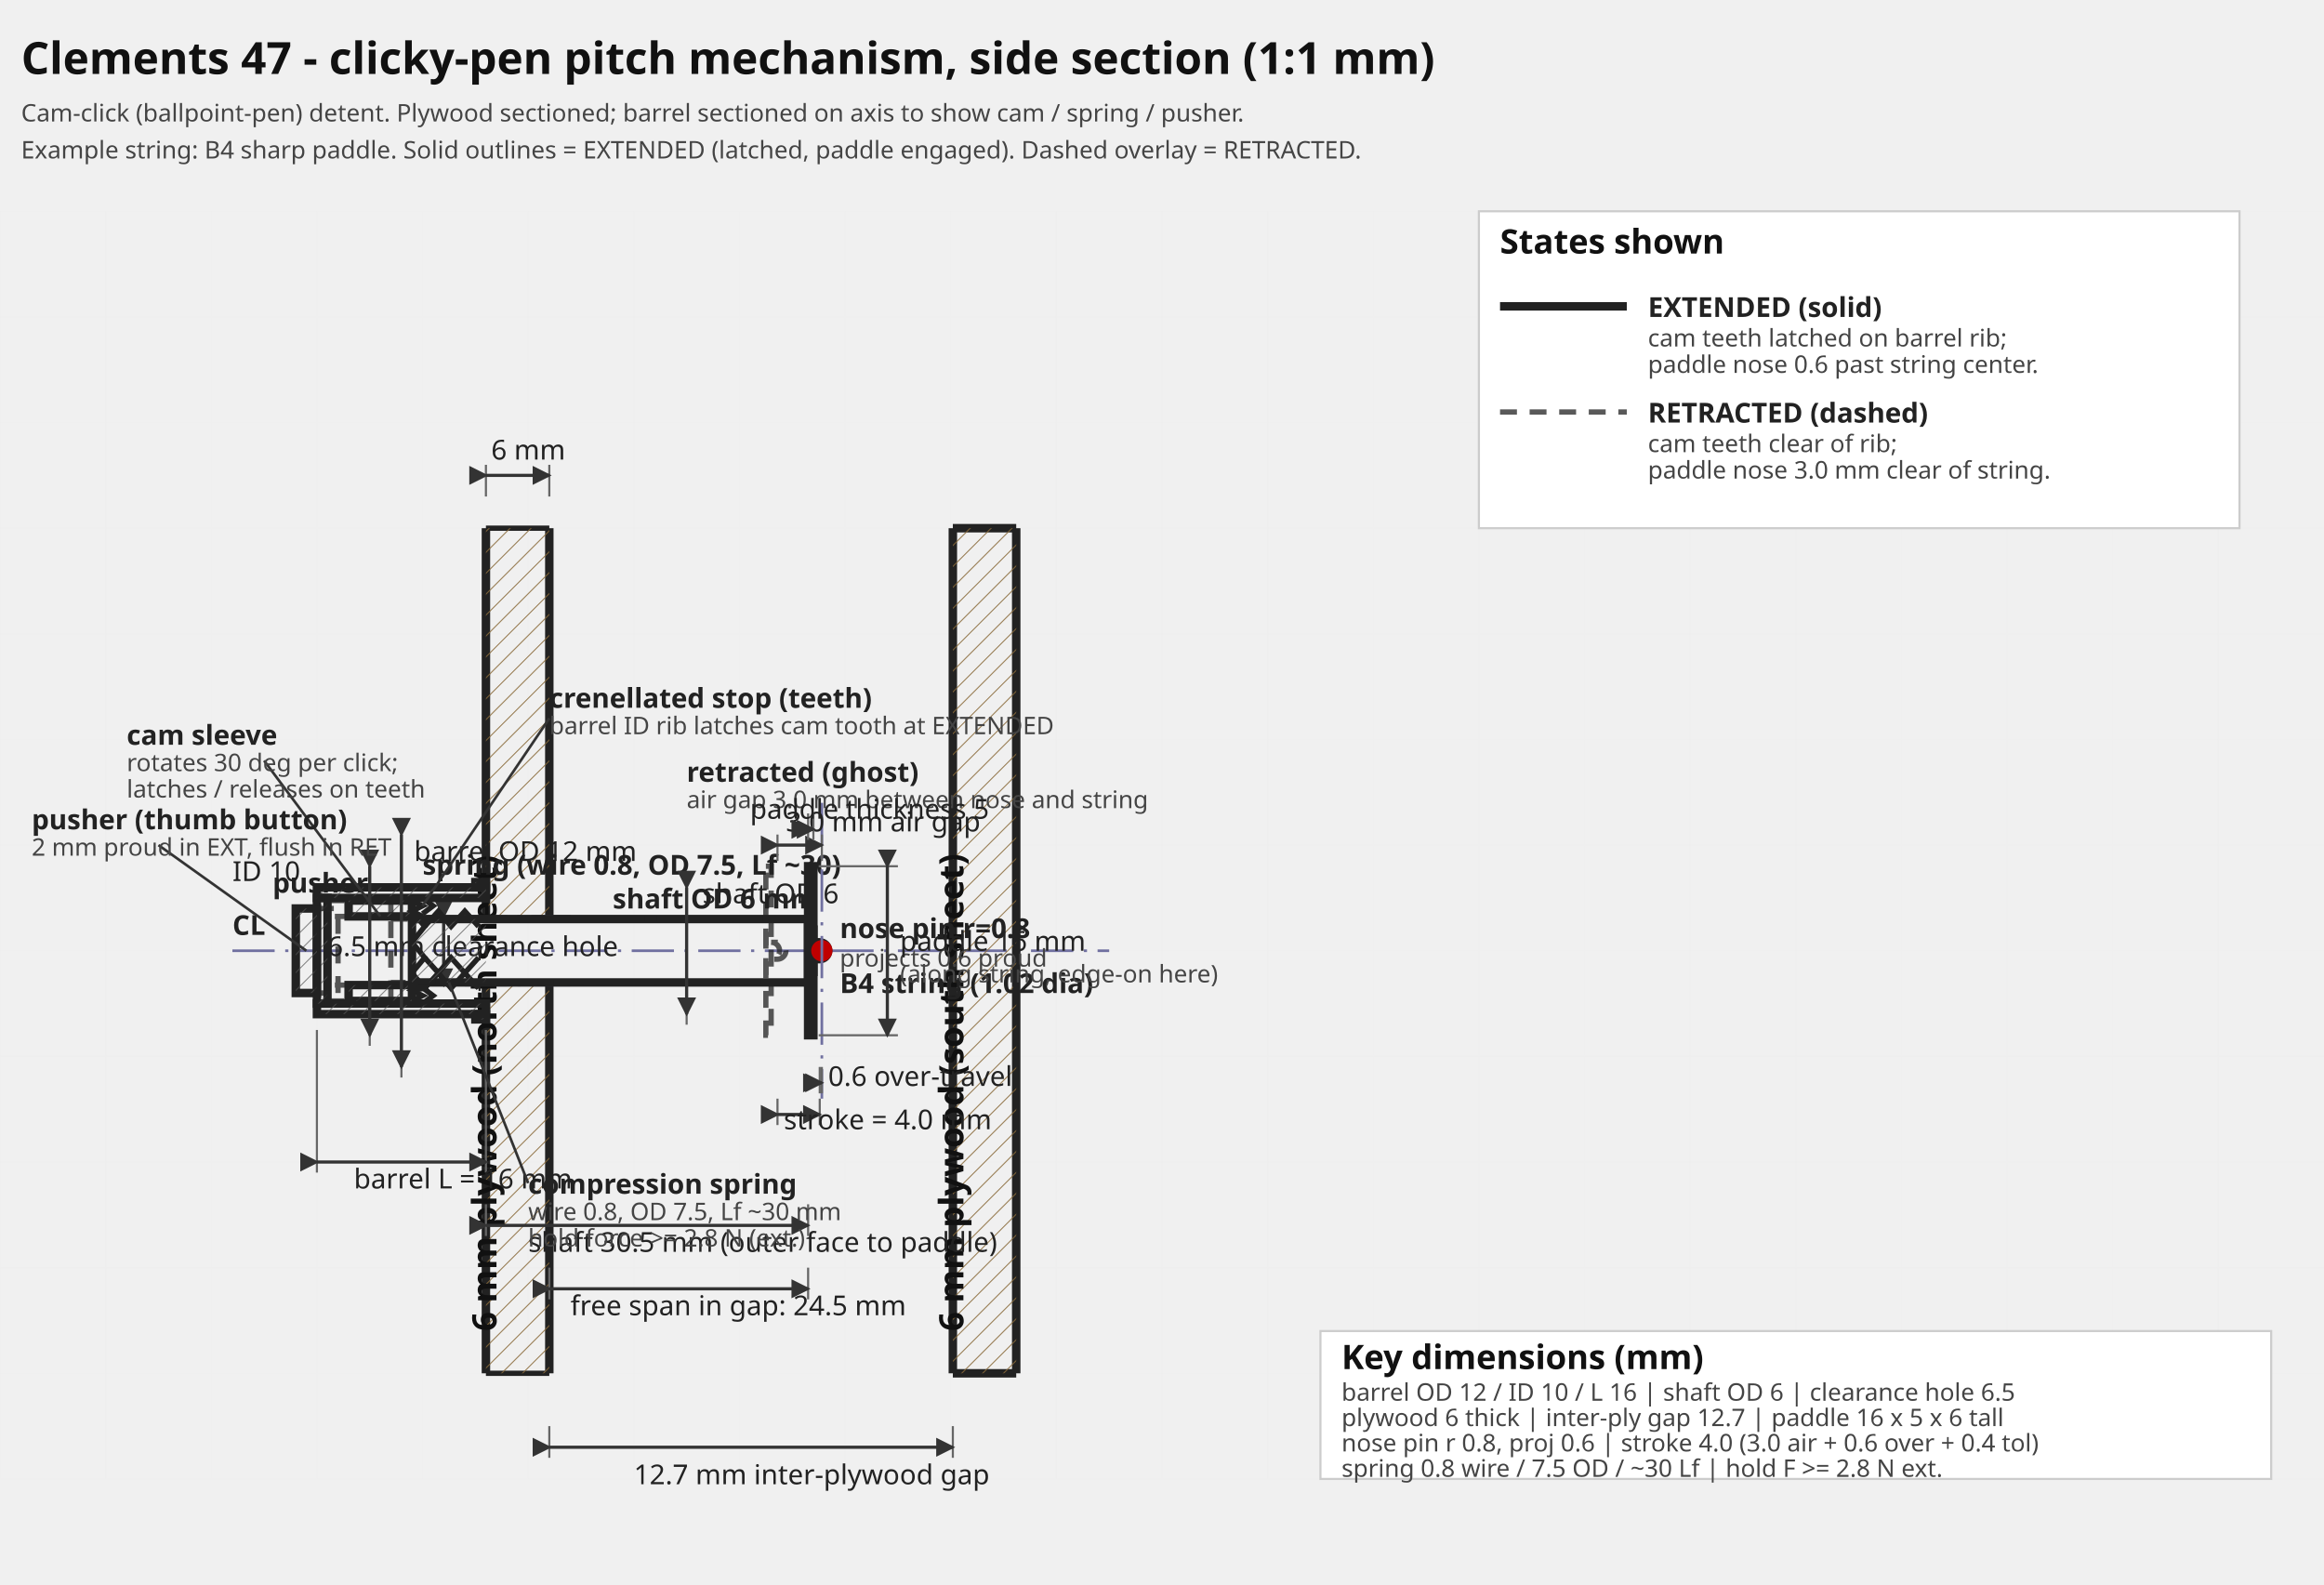
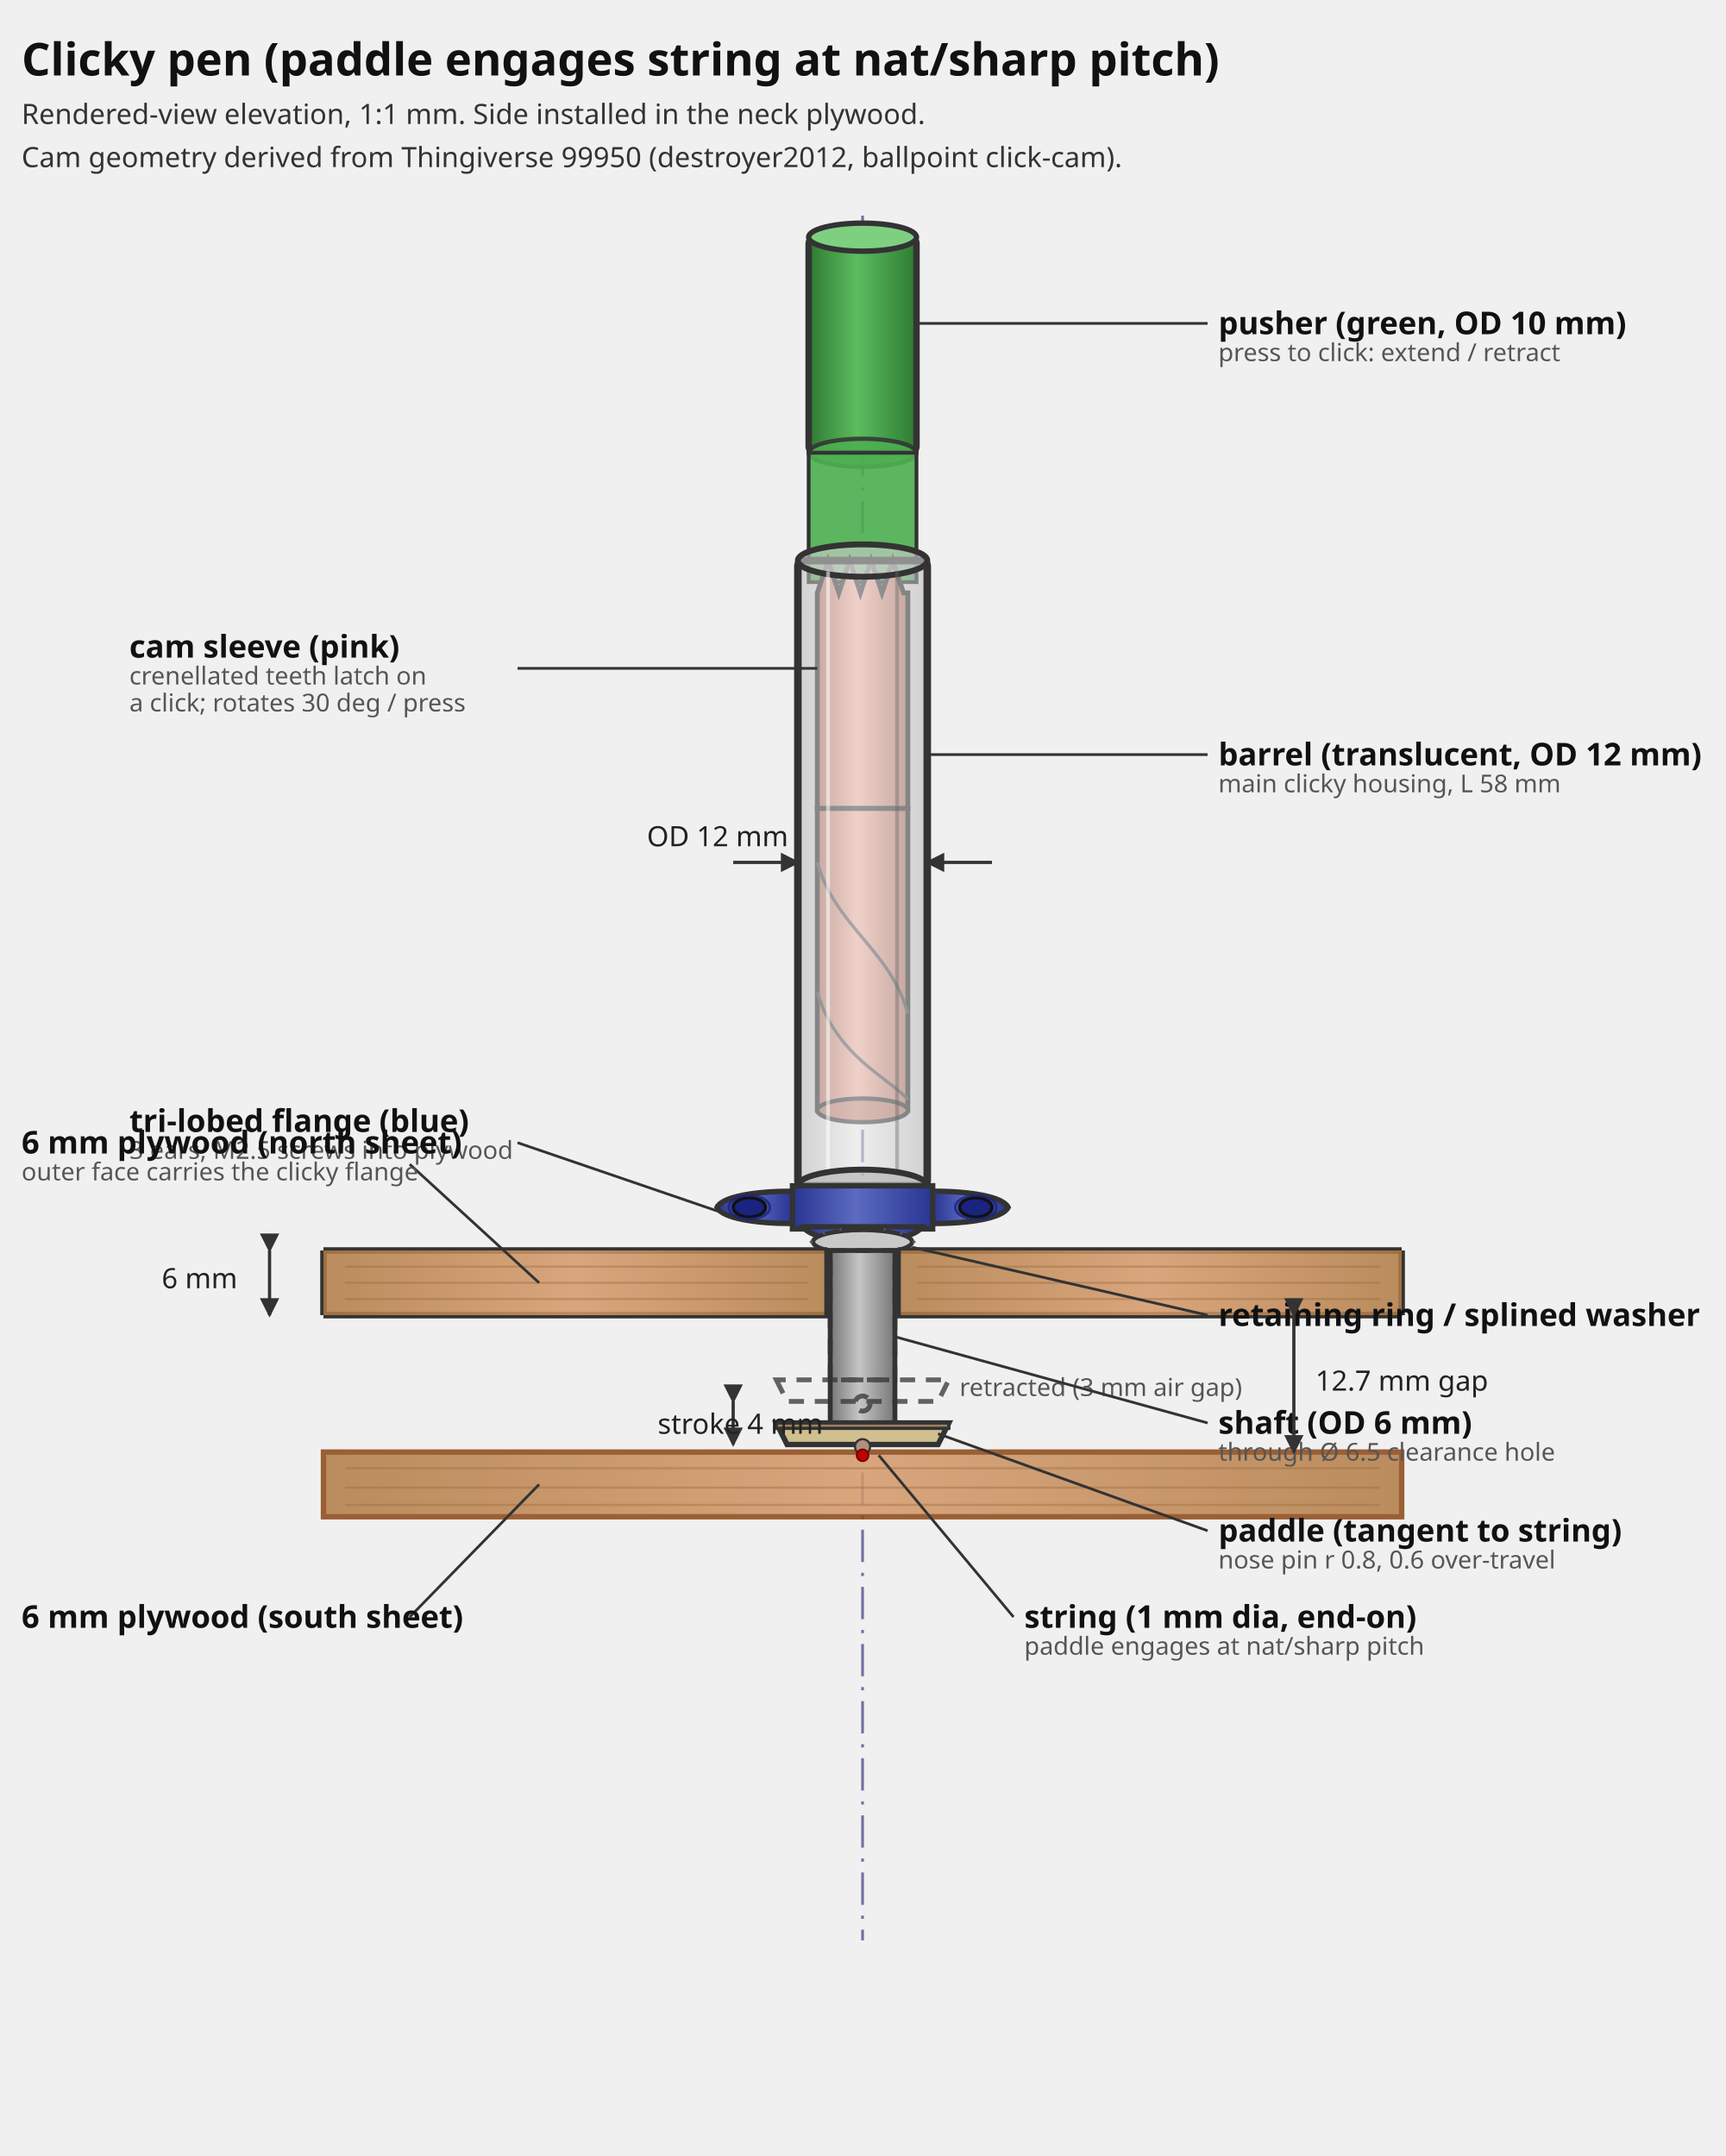
- <svg xmlns="http://www.w3.org/2000/svg" width="220mm" height="150mm" viewBox="-30 -90 220 150">
+ <svg xmlns="http://www.w3.org/2000/svg" width="160mm" height="200mm" viewBox="-80 -110 160 200">
  <defs>
+     <linearGradient id="gradGreen" x1="0" x2="1" y1="0" y2="0">
+       <stop offset="0%" stop-color="#2e7a33" />
+       <stop offset="45%" stop-color="#5bbd5f" />
+       <stop offset="100%" stop-color="#2e7a33" />
+     </linearGradient>
+     <linearGradient id="gradBarrel" x1="0" x2="1" y1="0" y2="0">
+       <stop offset="0%" stop-color="#b8b8b8" />
+       <stop offset="45%" stop-color="#ececec" />
+       <stop offset="100%" stop-color="#b8b8b8" />
+     </linearGradient>
+     <linearGradient id="gradPink" x1="0" x2="1" y1="0" y2="0">
+       <stop offset="0%" stop-color="#c88576" />
+       <stop offset="45%" stop-color="#f4b0a0" />
+       <stop offset="100%" stop-color="#c88576" />
+     </linearGradient>
+     <linearGradient id="gradFlange" x1="0" x2="1" y1="0" y2="0">
+       <stop offset="0%" stop-color="#283593" />
+       <stop offset="45%" stop-color="#5c6bc0" />
+       <stop offset="100%" stop-color="#283593" />
+     </linearGradient>
+     <linearGradient id="gradShaft" x1="0" x2="1" y1="0" y2="0">
+       <stop offset="0%" stop-color="#777" />
+       <stop offset="45%" stop-color="#c5c5c5" />
+       <stop offset="100%" stop-color="#777" />
+     </linearGradient>
+     <linearGradient id="gradPlyFace" x1="0" x2="1" y1="0" y2="0">
+       <stop offset="0%" stop-color="#b07a43" />
+       <stop offset="50%" stop-color="#d49868" />
+       <stop offset="100%" stop-color="#b07a43" />
+     </linearGradient>
+     <style>
+       .out   { stroke:#333; stroke-width:0.6; fill:none; }
+       .outf  { stroke:#333; stroke-width:0.4; fill:none; }
+       .thin  { stroke:#555; stroke-width:0.3; fill:none; }
+       .ghost { stroke:#333; stroke-width:0.45; fill:none;
+                stroke-dasharray:1.4,1.0; opacity:0.75; }
+       .cl    { stroke:#7070a0; stroke-width:0.25; fill:none;
+                stroke-dasharray:3,1,0.3,1; }
+       .lead  { stroke:#333; stroke-width:0.25; fill:none; }
+ 
+       .title { font-family:sans-serif; font-size:4.2px;
+                fill:#111; font-weight:700; }
+       .cap   { font-family:sans-serif; font-size:2.6px; fill:#333; }
+       .lbl   { font-family:sans-serif; font-size:2.9px;
+                fill:#111; font-weight:600; }
+       .dim   { font-family:sans-serif; font-size:2.6px; fill:#222; }
+       .note  { font-family:sans-serif; font-size:2.3px; fill:#555; }
+     </style>
    <marker id="arr" viewBox="0 0 8 8" refX="7" refY="4" markerWidth="6" markerHeight="6" orient="auto">
      <path d="M0,0 L8,4 L0,8 z" fill="#333" />
    </marker>
-     <pattern id="hatchPly" patternUnits="userSpaceOnUse" width="1.4" height="1.4" patternTransform="rotate(45)">
-       <line x1="0" y1="0" x2="0" y2="1.4" stroke="#8a6a3a" stroke-width="0.15" />
-     </pattern>
-     <pattern id="hatchMetal" patternUnits="userSpaceOnUse" width="1.2" height="1.2" patternTransform="rotate(45)">
-       <line x1="0" y1="0" x2="0" y2="1.2" stroke="#555" stroke-width="0.12" />
-     </pattern>
-     <pattern id="hatchSpring" patternUnits="userSpaceOnUse" width="1.2" height="1.2" patternTransform="rotate(-45)">
-       <line x1="0" y1="0" x2="0" y2="1.2" stroke="#444" stroke-width="0.12" />
-     </pattern>
-     <style>
-       .grid     { stroke:#eee;   stroke-width:0.08; fill:none; }
-       .axis     { stroke:#bbb;   stroke-width:0.2;  fill:none;
-                   stroke-dasharray:3,1.5,0.5,1.5; }
-       .outline  { stroke:#222;   stroke-width:0.8;  fill:none; }
-       .outline2 { stroke:#222;   stroke-width:0.5;  fill:none; }
-       .hidden   { stroke:#444;   stroke-width:0.3;  fill:none;
-                   stroke-dasharray:1.2,1.0; }
-       .cl       { stroke:#7070a0; stroke-width:0.25; fill:none;
-                   stroke-dasharray:4,1,0.3,1; }
-       .dim      { stroke:#333;   stroke-width:0.3;  fill:none;
-                   marker-start:url(#arr); marker-end:url(#arr); }
-       .dimext   { stroke:#666;   stroke-width:0.2;  fill:none; }
-       .strng    { stroke:#c00000; stroke-width:1.0; fill:none; }
- 
-       .ghost    { stroke:#222;   stroke-width:0.5;  fill:none;
-                   stroke-dasharray:1.6,1.2; opacity:0.75; }
- 
-       .lbl      { font-family:sans-serif; font-size:3.2px;
-                   fill:#111; font-weight:600; }
-       .lblsm    { font-family:sans-serif; font-size:2.6px;
-                   fill:#222; font-weight:600; }
-       .dimtxt   { font-family:sans-serif; font-size:2.6px;
-                   fill:#222; }
-       .note     { font-family:sans-serif; font-size:2.3px;
-                   fill:#444; }
-       .title    { font-family:sans-serif; font-size:4.2px;
-                   fill:#111; font-weight:700; }
-     </style>
  </defs>
-   <text class="title" x="-28" y="-83">
-     Clements 47 - clicky-pen pitch mechanism, side section (1:1 mm)
+   <text class="title" x="-78" y="-103">
+     Clicky pen (paddle engages string at nat/sharp pitch)
  </text>
-   <text class="note" x="-28" y="-78.5">
-     Cam-click (ballpoint-pen) detent.  Plywood sectioned; barrel sectioned on axis to show cam / spring / pusher.
+   <text class="cap" x="-78" y="-98.5">
+     Rendered-view elevation, 1:1 mm.  Side installed in the neck plywood.
  </text>
-   <text class="note" x="-28" y="-75">
-     Example string: B4 sharp paddle.  Solid outlines = EXTENDED (latched, paddle engaged).  Dashed overlay = RETRACTED.
+   <text class="cap" x="-78" y="-94.5">
+     Cam geometry derived from Thingiverse 99950 (destroyer2012, ballpoint click-cam).
  </text>
-   <g class="grid">
-     <path d="M-30,-70 H190 M-30,-60 H190 M-30,-50 H190 M-30,-40 H190              M-30,-30 H190 M-30,-20 H190 M-30,-10 H190 M-30,0   H190              M-30,10  H190 M-30,20  H190 M-30,30  H190 M-30,40  H190              M-30,50  H190" />
-     <path d="M-30,-70 V50 M-20,-70 V50 M-10,-70 V50 M0,-70 V50              M10,-70 V50 M20,-70 V50 M30,-70 V50 M40,-70 V50              M50,-70 V50 M60,-70 V50 M70,-70 V50 M80,-70 V50              M90,-70 V50 M100,-70 V50 M110,-70 V50 M120,-70 V50              M130,-70 V50 M140,-70 V50 M150,-70 V50 M160,-70 V50              M170,-70 V50 M180,-70 V50" />
+   <line class="cl" x1="0" y1="-90" x2="0" y2="70" />
+   <rect x="-5" y="-88" width="10" height="20" fill="url(#gradGreen)" stroke="#333" stroke-width="0.6" rx="0.6" ry="0.6" />
+   <ellipse cx="0" cy="-88" rx="5" ry="1.3" fill="#7ed080" stroke="#333" stroke-width="0.5" />
+   <ellipse cx="0" cy="-68" rx="5" ry="1.3" fill="#4CAF50" stroke="#333" stroke-width="0.4" opacity="0.85" />
+   <rect x="-5" y="-68" width="10" height="12" fill="#4CAF50" fill-opacity="0.9" stroke="#333" stroke-width="0.35" />
+   <path d="M -4.2,-55            L -3.2,-58 L -2.2,-55            L -1.2,-58 L -0.2,-55            L  0.8,-58 L  1.8,-55            L  2.8,-58 L  3.8,-55            L  4.2,-55 L  4.2,-35 L -4.2,-35 Z" fill="url(#gradPink)" stroke="#333" stroke-width="0.45" />
+   <rect x="-4.2" y="-35" width="8.4" height="28" fill="url(#gradPink)" stroke="#333" stroke-width="0.45" />
+   <path class="thin" d="M -4.2,-30 C -2.5,-24 2.5,-22 4.2,-16" stroke="#8a4a3c" stroke-width="0.35" />
+   <path class="thin" d="M -4.2,-18 C -2.5,-12 2.5,-10 4.2,-8" stroke="#8a4a3c" stroke-width="0.35" />
+   <ellipse cx="0" cy="-7" rx="4.2" ry="1.1" fill="#c88576" stroke="#333" stroke-width="0.4" />
+   <rect x="-6" y="-58" width="12" height="58" fill="url(#gradBarrel)" fill-opacity="0.55" stroke="#333" stroke-width="0.7" rx="0.5" ry="0.5" />
+   <ellipse cx="0" cy="-58" rx="6" ry="1.5" fill="#cfcfcf" fill-opacity="0.6" stroke="#333" stroke-width="0.55" />
+   <line x1="-3.2" y1="-57" x2="-3.2" y2="-1" stroke="#ffffff" stroke-width="0.35" opacity="0.55" />
+   <line x1=" 3.2" y1="-57" x2=" 3.2" y2="-1" stroke="#666666" stroke-width="0.35" opacity="0.4" />
+   <ellipse cx="0" cy="0" rx="6" ry="1.5" fill="#b8b8b8" fill-opacity="0.7" stroke="#333" stroke-width="0.55" />
+   <rect x="-6.5" y="0" width="13" height="4" fill="url(#gradFlange)" stroke="#333" stroke-width="0.5" />
+   <path d="M -6.5,0.5            C -10,0.5 -13,1.0 -13.5,2            C -13,3.0 -10,3.5 -6.5,3.5            Z" fill="url(#gradFlange)" stroke="#333" stroke-width="0.5" />
+   <ellipse cx="-10.5" cy="2" rx="1.5" ry="0.9" fill="#1a237e" stroke="#111" stroke-width="0.3" />
+   <ellipse cx="-10.5" cy="2" rx="1.9" ry="1.1" fill="none" stroke="#1a237e" stroke-width="0.25" opacity="0.8" />
+   <path d="M 6.5,0.5            C 10,0.5 13,1.0 13.5,2            C 13,3.0 10,3.5 6.5,3.5            Z" fill="url(#gradFlange)" stroke="#333" stroke-width="0.5" />
+   <ellipse cx="10.5" cy="2" rx="1.5" ry="0.9" fill="#1a237e" stroke="#111" stroke-width="0.3" />
+   <ellipse cx="10.5" cy="2" rx="1.9" ry="1.1" fill="none" stroke="#1a237e" stroke-width="0.25" opacity="0.8" />
+   <path d="M -5.5,3.8            C -4.5,5.6  4.5,5.6  5.5,3.8            Z" fill="url(#gradFlange)" stroke="#333" stroke-width="0.5" />
+   <ellipse cx="0" cy="4.8" rx="1.3" ry="0.5" fill="#1a237e" stroke="#111" stroke-width="0.25" />
+   <line class="outf" x1="-6.5" y1="0" x2="6.5" y2="0" />
+   <ellipse cx="0" cy="5.2" rx="4.6" ry="1.1" fill="#c9c9c9" stroke="#333" stroke-width="0.4" />
+   <g stroke="#555" stroke-width="0.2">
+     <line x1="-4.6" y1="5.2" x2="-4.9" y2="5.2" />
+     <line x1="-3.5" y1="5.9" x2="-3.7" y2="6.1" />
+     <line x1="-2.0" y1="6.25" x2="-2.1" y2="6.45" />
+     <line x1=" 0.0" y1="6.35" x2=" 0.0" y2="6.6" />
+     <line x1=" 2.0" y1="6.25" x2=" 2.1" y2="6.45" />
+     <line x1=" 3.5" y1="5.9" x2=" 3.7" y2="6.1" />
+     <line x1=" 4.6" y1="5.2" x2=" 4.9" y2="5.2" />
+     <line x1="-3.5" y1="4.5" x2="-3.7" y2="4.3" />
+     <line x1="-2.0" y1="4.15" x2="-2.1" y2="3.95" />
+     <line x1=" 2.0" y1="4.15" x2=" 2.1" y2="3.95" />
+     <line x1=" 3.5" y1="4.5" x2=" 3.7" y2="4.3" />
  </g>
-   <line class="cl" x1="-8" y1="0" x2="75" y2="0" />
-   <text class="lblsm" x="-8" y="-1.5">CL</text>
-   <path class="outline" d="M 16,-40 L 16,-3.25            M 16,3.25 L 16,40            M 22,-40 L 22,-3.25            M 22,3.25 L 22,40" />
-   <path class="outline2" d="M 16,-40 L 22,-40            M 16,40  L 22,40" />
-   <path fill="url(#hatchPly)" stroke="none" d="M 16,-40 L 22,-40 L 22,-3.25 L 16,-3.25 Z            M 16,3.25 L 22,3.25 L 22,40 L 16,40 Z" />
-   <line class="cl" x1="14" y1="-3.25" x2="24" y2="-3.25" />
-   <line class="cl" x1="14" y1="3.25" x2="24" y2="3.25" />
-   <text class="lbl" x="17" y="36" transform="rotate(-90 17 36)">6 mm plywood (north sheet)</text>
-   <path class="outline" d="M 60.2,-40 L 60.2,40 M 66.2,-40 L 66.2,40            M 60.2,-40 L 66.2,-40 M 60.2,40 L 66.2,40" />
-   <path fill="url(#hatchPly)" stroke="none" d="M 60.2,-40 L 66.2,-40 L 66.2,40 L 60.2,40 Z" />
-   <text class="lbl" x="61.2" y="36" transform="rotate(-90 61.2 36)">6 mm plywood (south sheet)</text>
-   <line class="dimext" x1="22" y1="45" x2="22" y2="48" />
-   <line class="dimext" x1="60.2" y1="45" x2="60.2" y2="48" />
-   <line class="dim" x1="22" y1="47" x2="60.2" y2="47" />
-   <text class="dimtxt" x="30" y="50.5">12.7 mm inter-plywood gap</text>
-   <line class="dimext" x1="16" y1="-43" x2="16" y2="-46" />
-   <line class="dimext" x1="22" y1="-43" x2="22" y2="-46" />
-   <line class="dim" x1="16" y1="-45" x2="22" y2="-45" />
-   <text class="dimtxt" x="16.5" y="-46.5">6 mm</text>
-   <line class="dimext" x1="14" y1="-3.25" x2="10" y2="-3.25" />
-   <line class="dimext" x1="14" y1="3.25" x2="10" y2="3.25" />
-   <line class="dim" x1="12" y1="-3.25" x2="12" y2="3.25" />
-   <text class="dimtxt" x="1" y="0.5">6.5 mm clearance hole</text>
-   <path class="outline" d="M 15,-6.5 L 16,-6.5 L 16,-6  L 15,-6  Z            M 15, 6.5 L 16, 6.5 L 16, 6   L 15, 6   Z" />
-   <path fill="url(#hatchMetal)" stroke="none" d="M 15,-6.5 L 16,-6.5 L 16,-6  L 15,-6  Z            M 15, 6.5 L 16, 6.5 L 16, 6   L 15, 6   Z" />
-   <path class="outline" d="M 0,-6 L 16,-6 L 16,-5 L 0,-5 Z" />
-   <path fill="url(#hatchMetal)" stroke="none" d="M 0,-6 L 16,-6 L 16,-5 L 0,-5 Z" />
-   <path class="outline" d="M 0, 6 L 16, 6 L 16, 5 L 0, 5 Z" />
-   <path fill="url(#hatchMetal)" stroke="none" d="M 0, 6 L 16, 6 L 16, 5 L 0, 5 Z" />
-   <path class="outline" d="M 0,-5 L 1,-5 L 1,5 L 0,5 Z" />
-   <path fill="url(#hatchMetal)" stroke="none" d="M 0,-5 L 1,-5 L 1,5 L 0,5 Z" />
-   <path class="outline" d="M -2,-4 L 0,-4 L 0,4 L -2,4 Z" />
-   <path fill="url(#hatchMetal)" stroke="none" d="M -2,-4 L 0,-4 L 0,4 L -2,4 Z" />
-   <text class="lblsm" x="-4.2" y="-5.5">pusher</text>
-   <path class="outline" d="M 3,-4.75 L 9,-4.75 L 9,-3.25 L 3,-3.25 Z            M 3, 4.75 L 9, 4.75 L 9, 3.25 L 3, 3.25 Z" />
-   <path fill="url(#hatchMetal)" stroke="none" d="M 3,-4.75 L 9,-4.75 L 9,-3.25 L 3,-3.25 Z            M 3, 4.75 L 9, 4.75 L 9, 3.25 L 3, 3.25 Z" />
-   <path class="outline2" d="M 9,-4.75 L 10,-4.25 L 9,-3.75 L 10,-3.25            M 9, 4.75 L 10, 4.25 L 9, 3.75 L 10, 3.25" />
-   <path class="outline2" d="M 10,-5 L 11,-4.25 L 10,-3.5            M 10, 5 L 11, 4.25 L 10, 3.5" />
-   <g class="outline2">
-     <polyline points="9,-3.75 10.2,-2.3 9,-0.8 10.2,0.65 9,2.1 10.2,3.55 9,3.75" />
-     <polyline points="10.2,-2.3 11.5,-3.75 12.7,-2.3 14,-3.75 15.3,-2.3" />
-     <polyline points="10.2,0.65 11.5,2.1 12.7,0.65 14,2.1 15.3,0.65" />
-     <polyline points="10.2,3.55 11.5,2.1 12.7,3.55 14,2.1 15.3,3.55" />
-     <line x1="15.3" y1="-2.3" x2="15.5" y2="-2.3" />
-     <line x1="15.3" y1="0.65" x2="15.5" y2="0.65" />
-     <line x1="15.3" y1="3.55" x2="15.5" y2="3.55" />
+   <path d="M -50,6   L -3.25,6   M  3.25,6   L 50,6            M -50,12  L  50,12            M -50,6   L -50,12            M  50,6   L  50,12" class="out" />
+   <rect x="-50" y="6" width="46.75" height="6" fill="url(#gradPlyFace)" stroke="none" opacity="0.85" />
+   <rect x="3.25" y="6" width="46.75" height="6" fill="url(#gradPlyFace)" stroke="none" opacity="0.85" />
+   <line x1="-3.25" y1="6" x2="-3.25" y2="12" class="out" />
+   <line x1=" 3.25" y1="6" x2=" 3.25" y2="12" class="out" />
+   <rect x="-50" y="24.7" width="100" height="6" fill="url(#gradPlyFace)" stroke="#8b4513" stroke-width="0.5" opacity="0.85" />
+   <g stroke="#9a6a3a" stroke-width="0.2" opacity="0.4">
+     <line x1="-48" y1="7.5" x2="-5" y2="7.5" />
+     <line x1="-48" y1="9.0" x2="-5" y2="9.0" />
+     <line x1="-48" y1="10.5" x2="-5" y2="10.5" />
+     <line x1="  5" y1="7.5" x2="48" y2="7.5" />
+     <line x1="  5" y1="9.0" x2="48" y2="9.0" />
+     <line x1="  5" y1="10.5" x2="48" y2="10.5" />
+     <line x1="-48" y1="26.2" x2="48" y2="26.2" />
+     <line x1="-48" y1="28.0" x2="48" y2="28.0" />
+     <line x1="-48" y1="29.6" x2="48" y2="29.6" />
  </g>
-   <text class="lblsm" x="10" y="-7.2">spring (wire 0.8, OD 7.5, Lf ~30)</text>
-   <path class="outline" d="M 9,-3 L 46.5,-3 L 46.5,3 L 9,3 Z" />
-   <path fill="url(#hatchMetal)" stroke="none" d="M 9,-3 L 16,-3 L 16,3 L 9,3 Z" />
-   <text class="lblsm" x="28" y="-4">shaft OD 6 mm</text>
-   <path class="outline" d="M 46.5,-3 L 46.8,-3 L 46.8,-2 L 47.0,-2            L 47.0, 2 L 46.8, 2 L 46.8, 3 L 46.5,3 Z" />
-   <path class="outline" d="M 46.5,-8 L 47.0,-8 L 47.0,8 L 46.5,8 Z" />
-   <path class="outline" d="M 47.0,-0.8 A 0.8 0.8 0 0 1 47.0,0.8                  L 47.6,0.8                  A 0.2 0.2 0 0 0 47.6,-0.8 Z" />
-   <text class="lblsm" x="49.5" y="-1.2">nose pin r=0.8</text>
-   <text class="note" x="49.5" y="1.5">projects 0.6 proud</text>
-   <circle cx="47.8" cy="0" r="0.51" class="strng" fill="#c00000" />
-   <text class="lblsm" x="49.5" y="4">B4 string (1.02 dia)</text>
-   <line class="cl" x1="47.8" y1="-14" x2="47.8" y2="14" />
+   <rect x="-3" y="6" width="6" height="16" fill="url(#gradShaft)" stroke="#333" stroke-width="0.45" />
+   <path d="M -8,22 L -7,24 L 7,24 L 8,22 Z" fill="#d0c090" stroke="#333" stroke-width="0.5" />
+   <rect x="-8" y="22" width="16" height="0.5" fill="#a08060" stroke="#333" stroke-width="0.3" />
+   <circle cx="0" cy="24.2" r="0.7" fill="#b0907a" stroke="#333" stroke-width="0.2" />
+   <circle cx="0" cy="25.0" r="0.55" fill="#c00000" stroke="#700000" stroke-width="0.15" />
  <g class="ghost">
-     <path d="M 0,-4 L 2,-4 L 2,4 L 0,4 Z" />
-     <path d="M 1,-4.75 L 7,-4.75 L 7,-3.25 L 1,-3.25 Z              M 1, 4.75 L 7, 4.75 L 7, 3.25 L 1, 3.25 Z" />
-     <path d="M 7,-3 L 42.5,-3 L 42.5,3 L 7,3 Z" />
-     <path d="M 42.5,-8 L 43.0,-8 L 43.0,8 L 42.5,8 Z" />
-     <path d="M 43.0,-0.8 A 0.8 0.8 0 0 1 43.0,0.8              L 43.6,0.8 A 0.2 0.2 0 0 0 43.6,-0.8 Z" />
+     <rect x="-3" y="6" width="6" height="12" fill="none" />
+     <path d="M -8,18 L -7,20 L 7,20 L 8,18 Z" />
+     <circle cx="0" cy="20.2" r="0.7" />
  </g>
-   <text class="lblsm" x="35" y="-16">retracted (ghost)</text>
-   <text class="note" x="35" y="-13.5">air gap 3.0 mm between nose and string</text>
-   <line class="dimext" x1="43.6" y1="-11" x2="43.6" y2="-8.5" />
-   <line class="dimext" x1="47.8" y1="-11" x2="47.8" y2="-8.5" />
-   <line class="dim" x1="43.6" y1="-10" x2="47.8" y2="-10" />
-   <text class="dimtxt" x="44.4" y="-11.3">3.0 mm air gap</text>
-   <line class="dimext" x1="47.8" y1="11" x2="47.8" y2="13.5" />
-   <line class="dimext" x1="47.6" y1="11" x2="47.6" y2="13.5" />
-   <line class="dim" x1="47.6" y1="12.5" x2="47.8" y2="12.5" />
-   <text class="dimtxt" x="48.4" y="12.8">0.6 over-travel</text>
-   <line class="dimext" x1="43.6" y1="14" x2="43.6" y2="16.5" />
-   <line class="dimext" x1="47.6" y1="14" x2="47.6" y2="16.5" />
-   <line class="dim" x1="43.6" y1="15.5" x2="47.6" y2="15.5" />
-   <text class="dimtxt" x="44.2" y="16.9">stroke = 4.0 mm</text>
-   <line class="dimext" x1="8" y1="-6" x2="8" y2="-12" />
-   <line class="dimext" x1="8" y1="6" x2="8" y2="12" />
-   <line class="dim" x1="8" y1="-11" x2="8" y2="11" />
-   <text class="dimtxt" x="9.2" y="-8.5">barrel OD 12 mm</text>
-   <line class="dimext" x1="5" y1="-5" x2="5" y2="-9" />
-   <line class="dimext" x1="5" y1="5" x2="5" y2="9" />
-   <line class="dim" x1="5" y1="-8" x2="5" y2="8" />
-   <text class="dimtxt" x="-8" y="-6.6">ID 10</text>
-   <line class="dimext" x1="0" y1="7.5" x2="0" y2="21" />
-   <line class="dimext" x1="16" y1="7.5" x2="16" y2="21" />
-   <line class="dim" x1="0" y1="20" x2="16" y2="20" />
-   <text class="dimtxt" x="3.5" y="22.5">barrel L = 16 mm</text>
-   <line class="dimext" x1="35" y1="-3" x2="35" y2="-7" />
-   <line class="dimext" x1="35" y1="3" x2="35" y2="7" />
-   <line class="dim" x1="35" y1="-6" x2="35" y2="6" />
-   <text class="dimtxt" x="36.5" y="-4.5">shaft OD 6</text>
-   <line class="dimext" x1="16" y1="24" x2="16" y2="27" />
-   <line class="dimext" x1="46.5" y1="24" x2="46.5" y2="27" />
-   <line class="dim" x1="16" y1="26" x2="46.5" y2="26" />
-   <text class="dimtxt" x="20" y="28.5">shaft 30.5 mm (outer face to paddle)</text>
-   <line class="dimext" x1="22" y1="30" x2="22" y2="33" />
-   <line class="dimext" x1="46.5" y1="30" x2="46.5" y2="33" />
-   <line class="dim" x1="22" y1="32" x2="46.5" y2="32" />
-   <text class="dimtxt" x="24" y="34.5">free span in gap: 24.5 mm</text>
-   <line class="dimext" x1="47.5" y1="-8" x2="55" y2="-8" />
-   <line class="dimext" x1="47.5" y1="8" x2="55" y2="8" />
-   <line class="dim" x1="54" y1="-8" x2="54" y2="8" />
-   <text class="dimtxt" x="55.2" y="0">paddle 16 mm</text>
-   <text class="note" x="55.2" y="3">(along string, edge-on here)</text>
-   <line class="dimext" x1="46.5" y1="-10.5" x2="46.5" y2="-13" />
-   <line class="dimext" x1="47.0" y1="-10.5" x2="47.0" y2="-13" />
-   <line class="dim" x1="46.5" y1="-11.5" x2="47.0" y2="-11.5" />
-   <text class="dimtxt" x="41" y="-12.5">paddle thickness 5</text>
-   <g>
-     <line x1="10" y1="-4.25" x2="22" y2="-22" stroke="#333" stroke-width="0.25" />
-     <text class="lblsm" x="22" y="-23">crenellated stop (teeth)</text>
-     <text class="note" x="22" y="-20.5">barrel ID rib latches cam tooth at EXTENDED</text>
-     <line x1="6" y1="-3.25" x2="-5" y2="-18" stroke="#333" stroke-width="0.25" />
-     <text class="lblsm" x="-18" y="-19.5">cam sleeve</text>
-     <text class="note" x="-18" y="-17">rotates 30 deg per click;</text>
-     <text class="note" x="-18" y="-14.5">latches / releases on teeth</text>
-     <line x1="12.5" y1="3" x2="20" y2="22" stroke="#333" stroke-width="0.25" />
-     <text class="lblsm" x="20" y="23">compression spring</text>
-     <text class="note" x="20" y="25.5">wire 0.8, OD 7.5, Lf ~30 mm</text>
-     <text class="note" x="20" y="28">hold force &gt;= 2.8 N (ext.)</text>
-     <line x1="-1" y1="0" x2="-15" y2="-10" stroke="#333" stroke-width="0.25" />
-     <text class="lblsm" x="-27" y="-11.5">pusher (thumb button)</text>
-     <text class="note" x="-27" y="-9">2 mm proud in EXT, flush in RET</text>
-   </g>
-   <g transform="translate(110,-70)">
-     <rect x="0" y="0" width="72" height="30" fill="#fff" stroke="#ccc" stroke-width="0.2" />
-     <text class="lbl" x="2" y="4">States shown</text>
-     <line class="outline" x1="2" y1="9" x2="14" y2="9" />
-     <text class="lblsm" x="16" y="10">EXTENDED (solid)</text>
-     <text class="note" x="16" y="12.8">cam teeth latched on barrel rib;</text>
-     <text class="note" x="16" y="15.3">paddle nose 0.6 past string center.</text>
-     <line class="ghost" x1="2" y1="19" x2="14" y2="19" />
-     <text class="lblsm" x="16" y="20">RETRACTED (dashed)</text>
-     <text class="note" x="16" y="22.8">cam teeth clear of rib;</text>
-     <text class="note" x="16" y="25.3">paddle nose 3.0 mm clear of string.</text>
-   </g>
-   <g transform="translate(95, 36)">
-     <rect x="0" y="0" width="90" height="14" fill="#fff" stroke="#ccc" stroke-width="0.2" />
-     <text class="lbl" x="2" y="3.6">Key dimensions (mm)</text>
-     <text class="note" x="2" y="6.6">barrel OD 12 / ID 10 / L 16 | shaft OD 6 | clearance hole 6.5</text>
-     <text class="note" x="2" y="9">plywood 6 thick | inter-ply gap 12.7 | paddle 16 x 5 x 6 tall</text>
-     <text class="note" x="2" y="11.4">nose pin r 0.8, proj 0.6 | stroke 4.0 (3.0 air + 0.6 over + 0.4 tol)</text>
-     <text class="note" x="2" y="13.8">spring 0.8 wire / 7.5 OD / ~30 Lf | hold F &gt;= 2.8 N ext.</text>
-   </g>
+   <text class="note" x="9" y="19.5">retracted (3 mm air gap)</text>
+   <line x1="-12" y1="20" x2="-12" y2="24" stroke="#333" stroke-width="0.3" marker-start="url(#arr)" marker-end="url(#arr)" />
+   <text class="dim" x="-19" y="23">stroke 4 mm</text>
+   <line class="lead" x1="5" y1="-80" x2="32" y2="-80" />
+   <text class="lbl" x="33" y="-79">pusher (green, OD 10 mm)</text>
+   <text class="note" x="33" y="-76.5">press to click: extend / retract</text>
+   <line class="lead" x1="6" y1="-40" x2="32" y2="-40" />
+   <text class="lbl" x="33" y="-39">barrel (translucent, OD 12 mm)</text>
+   <text class="note" x="33" y="-36.5">main clicky housing, L 58 mm</text>
+   <line class="lead" x1="-4.2" y1="-48" x2="-32" y2="-48" />
+   <text class="lbl" x="-68" y="-49">cam sleeve (pink)</text>
+   <text class="note" x="-68" y="-46.5">crenellated teeth latch on</text>
+   <text class="note" x="-68" y="-44">a click; rotates 30 deg / press</text>
+   <line class="lead" x1="-13" y1="2.5" x2="-32" y2="-4" />
+   <text class="lbl" x="-68" y="-5">tri-lobed flange (blue)</text>
+   <text class="note" x="-68" y="-2.5">3 ears, M2.5 screws into plywood</text>
+   <line class="lead" x1="4.6" y1="5.7" x2="32" y2="12" />
+   <text class="lbl" x="33" y="13">retaining ring / splined washer</text>
+   <line class="lead" x1="3" y1="14" x2="32" y2="22" />
+   <text class="lbl" x="33" y="23">shaft (OD 6 mm)</text>
+   <text class="note" x="33" y="25.5">through Ø 6.5 clearance hole</text>
+   <line class="lead" x1="7" y1="23" x2="32" y2="32" />
+   <text class="lbl" x="33" y="33">paddle (tangent to string)</text>
+   <text class="note" x="33" y="35.5">nose pin r 0.8, 0.6 over-travel</text>
+   <line class="lead" x1="-30" y1="9" x2="-42" y2="-2" />
+   <text class="lbl" x="-78" y="-3">6 mm plywood (north sheet)</text>
+   <text class="note" x="-78" y="-0.5">outer face carries the clicky flange</text>
+   <line class="lead" x1="-30" y1="27.7" x2="-42" y2="40" />
+   <text class="lbl" x="-78" y="41">6 mm plywood (south sheet)</text>
+   <line x1="40" y1="12" x2="40" y2="24.7" stroke="#333" stroke-width="0.3" marker-start="url(#arr)" marker-end="url(#arr)" />
+   <text class="dim" x="42" y="19">12.7 mm gap</text>
+   <line x1="-55" y1="6" x2="-55" y2="12" stroke="#333" stroke-width="0.3" marker-start="url(#arr)" marker-end="url(#arr)" />
+   <text class="dim" x="-65" y="9.5">6 mm</text>
+   <line x1="-12" y1="-30" x2="-6" y2="-30" stroke="#333" stroke-width="0.3" marker-end="url(#arr)" />
+   <line x1="12" y1="-30" x2="6" y2="-30" stroke="#333" stroke-width="0.3" marker-end="url(#arr)" />
+   <text class="dim" x="-20" y="-31.5">OD 12 mm</text>
+   <line class="lead" x1="1.5" y1="25.0" x2="14" y2="40" />
+   <text class="lbl" x="15" y="41">string (1 mm dia, end-on)</text>
+   <text class="note" x="15" y="43.5">paddle engages at nat/sharp pitch</text>
</svg>
